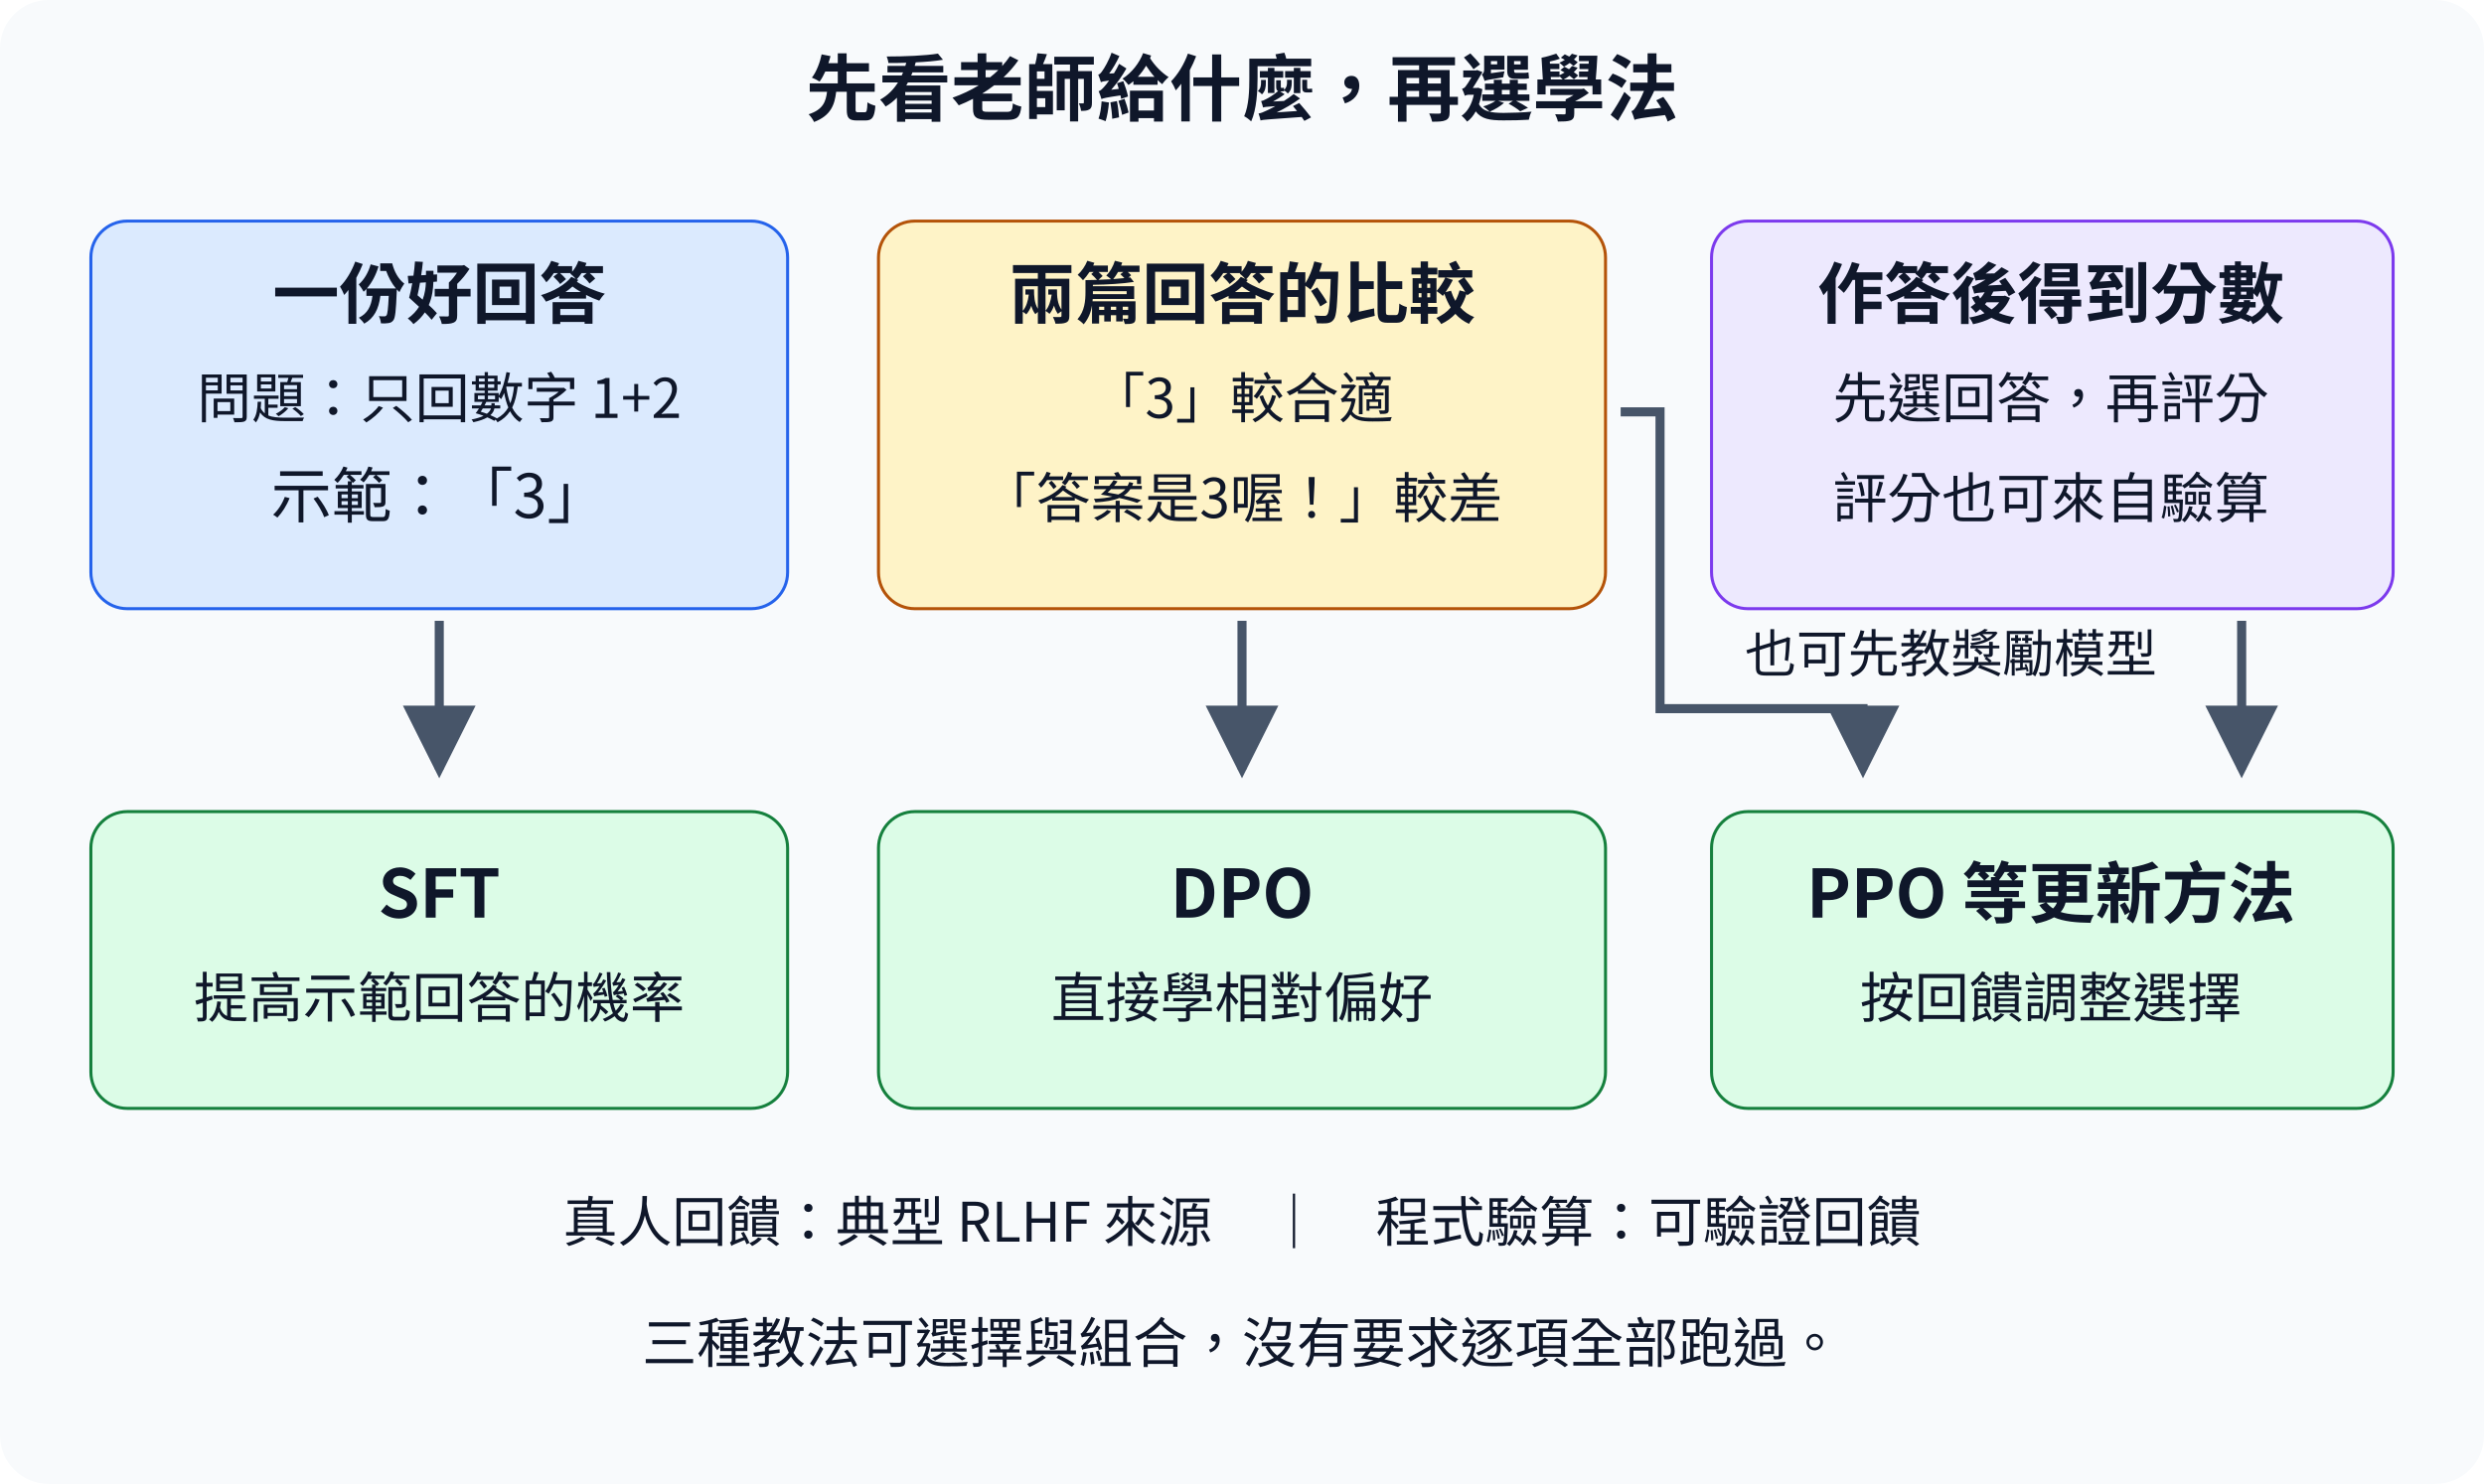
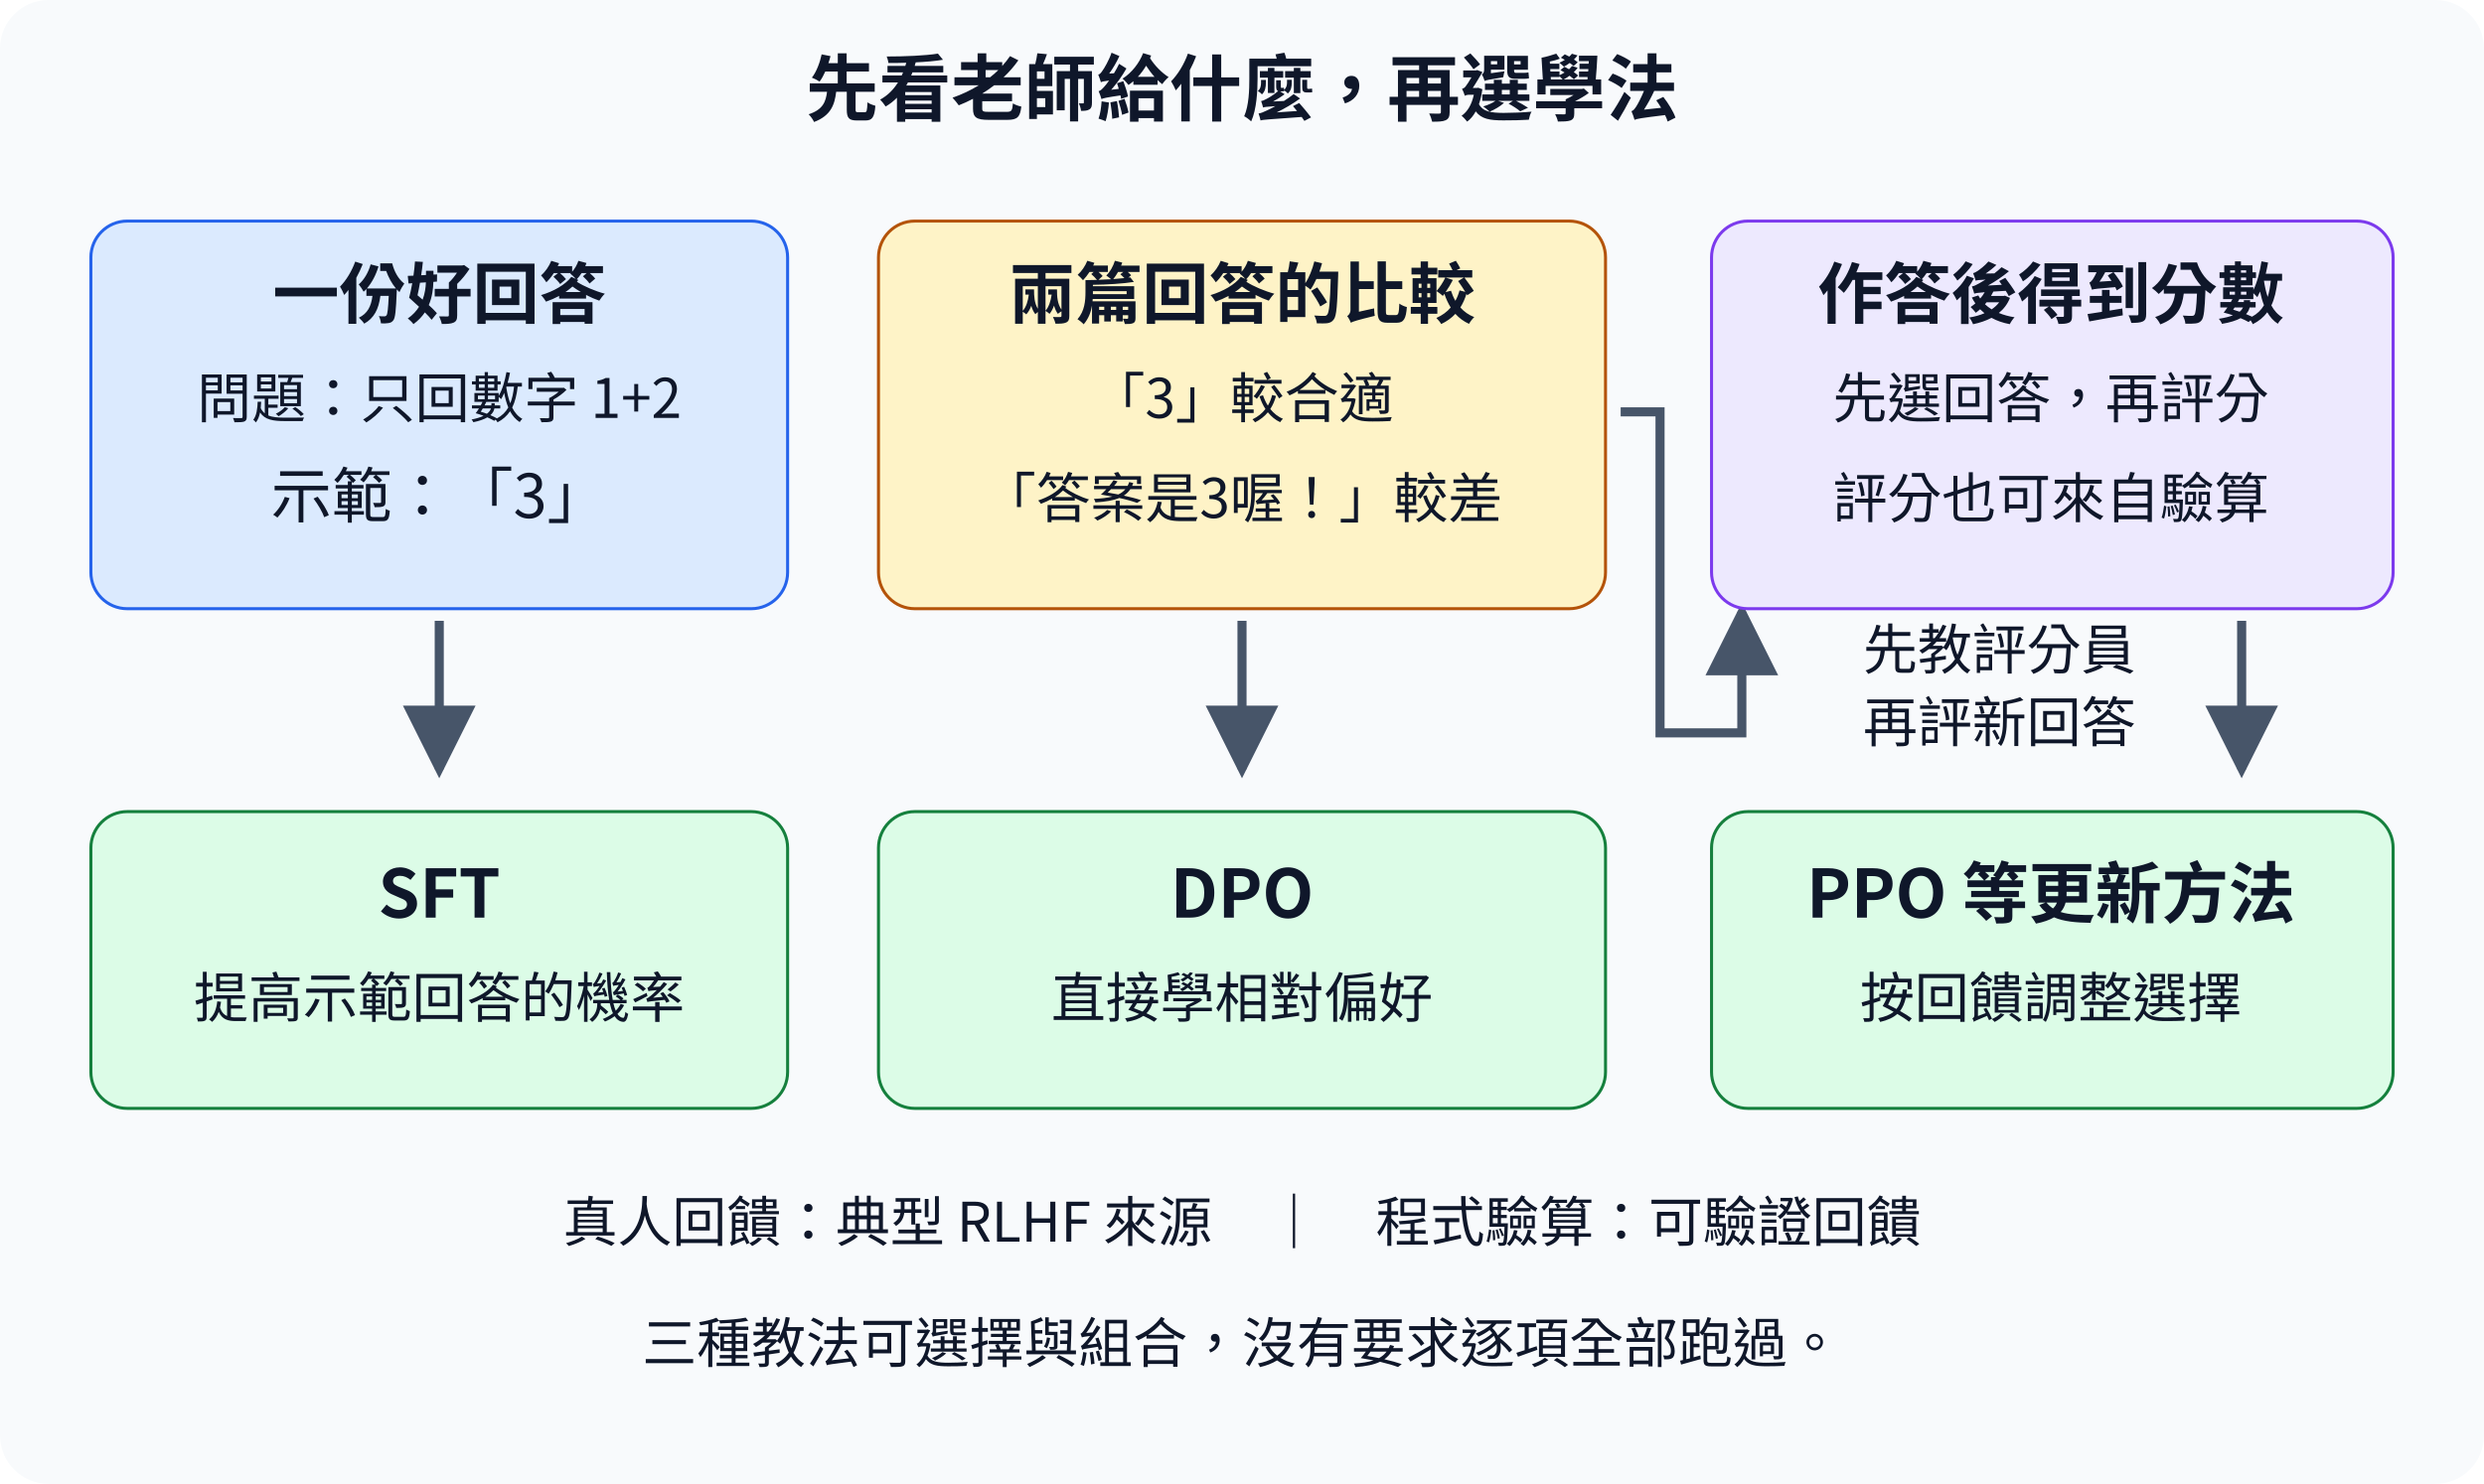
<svg xmlns="http://www.w3.org/2000/svg" viewBox="0 0 820 490" role="img" aria-labelledby="title desc">
  <defs>
    <marker id="arrow" markerWidth="8" markerHeight="8" refX="7" refY="4" orient="auto">
      <path d="M0 0L8 4L0 8" fill="#475569" />
    </marker>
  </defs>
  <rect width="820" height="490" rx="16" fill="#f8fafc" />
  <g font-family="Noto Sans CJK TC, sans-serif" fill="#0f172a" text-anchor="middle">
    <text x="410" y="38" font-size="24" font-weight="bold">先看老師給什麼，再選學法</text>
    <rect x="30" y="73" width="230" height="128" rx="12" fill="#dbeafe" stroke="#2563eb" />
    <text x="145" y="105" font-size="22" font-weight="bold">一份好回答</text>
    <text x="145" y="138" font-size="18">問題：只回數字 1+2</text>
    <text x="145" y="171" font-size="20">示範：「3」</text>
    <path d="M145 205V254" stroke="#475569" stroke-width="3" marker-end="url(#arrow)" />
    <rect x="30" y="268" width="230" height="98" rx="12" fill="#dcfce7" stroke="#15803d" />
    <text x="145" y="303" font-size="22" font-weight="bold">SFT</text>
    <text x="145" y="336" font-size="18">提高示範回答的機率</text>
    <rect x="290" y="73" width="240" height="128" rx="12" fill="#fef3c7" stroke="#b45309" />
    <text x="410" y="105" font-size="22" font-weight="bold">兩篇回答的比較</text>
    <text x="410" y="138" font-size="18">「3」較合適</text>
    <text x="410" y="171" font-size="18">「答案是3喔！」較差</text>
    <path d="M410 205V254" stroke="#475569" stroke-width="3" marker-end="url(#arrow)" />
    <rect x="290" y="268" width="240" height="98" rx="12" fill="#dcfce7" stroke="#15803d" />
    <text x="410" y="303" font-size="22" font-weight="bold">DPO</text>
    <text x="410" y="336" font-size="18">直接學相對偏好</text>
-     <path d="M535 136H548V234H615V254" fill="none" stroke="#475569" stroke-width="3" marker-end="url(#arrow)" />
-     <text x="644" y="222" font-size="17">也可先教獎勵模型</text>
+     <path d="M535 136H548V242H575V202" fill="none" stroke="#475569" stroke-width="3" marker-end="url(#arrow)" />
+     <text x="660" y="221" font-size="18">先教評分員</text>
+     <text x="660" y="245" font-size="18">再評新回答</text>
    <rect x="565" y="73" width="225" height="128" rx="12" fill="#ede9fe" stroke="#7c3aed" />
    <text x="677" y="105" font-size="22" font-weight="bold">作答後得到分數</text>
    <text x="677" y="138" font-size="18">先選回答，再評分</text>
    <text x="677" y="171" font-size="18">評分也可來自驗算</text>
    <path d="M740 205V254" stroke="#475569" stroke-width="3" marker-end="url(#arrow)" />
    <rect x="565" y="268" width="225" height="98" rx="12" fill="#dcfce7" stroke="#15803d" />
    <text x="677" y="303" font-size="22" font-weight="bold">PPO 等更新方法</text>
    <text x="677" y="336" font-size="18">按回饋調整選擇</text>
    <text x="410" y="410" font-size="18">真人回饋：典型 RLHF 來源　｜　程式驗算：可驗證回饋</text>
    <text x="410" y="450" font-size="18">三種教法可選擇與組合，沒有要求逐項全部跑過。</text>
  </g>
</svg>
